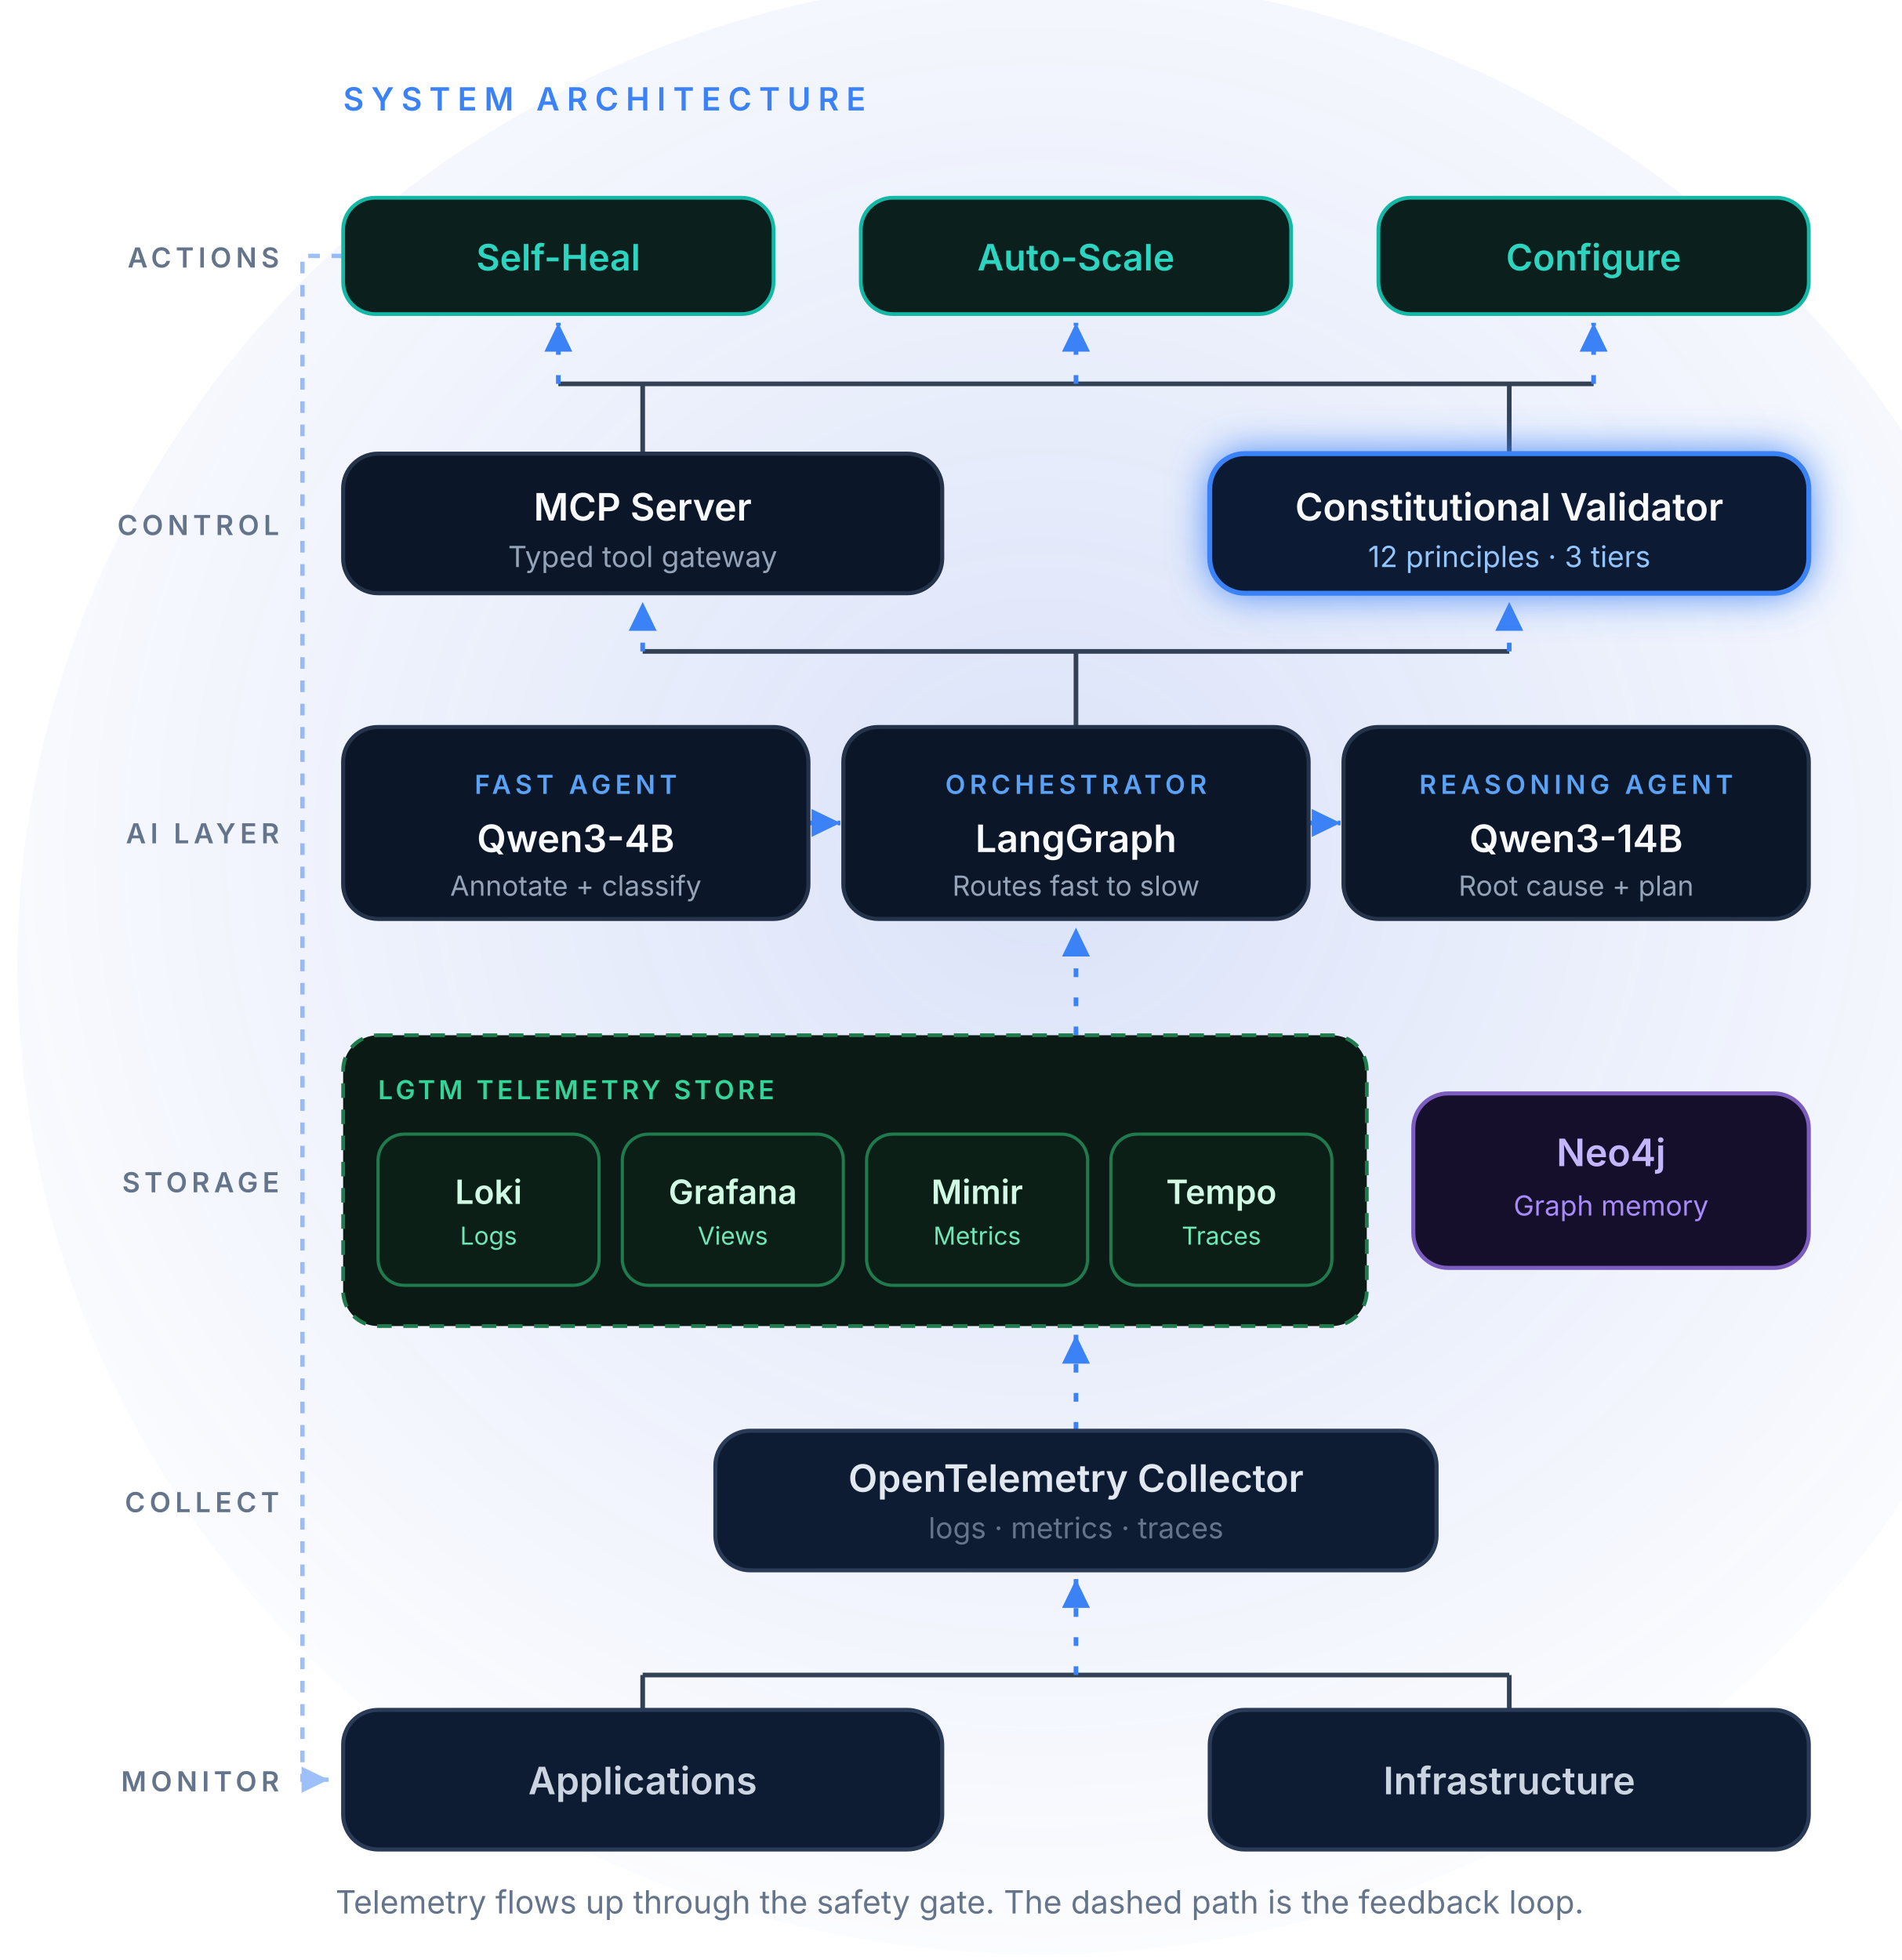
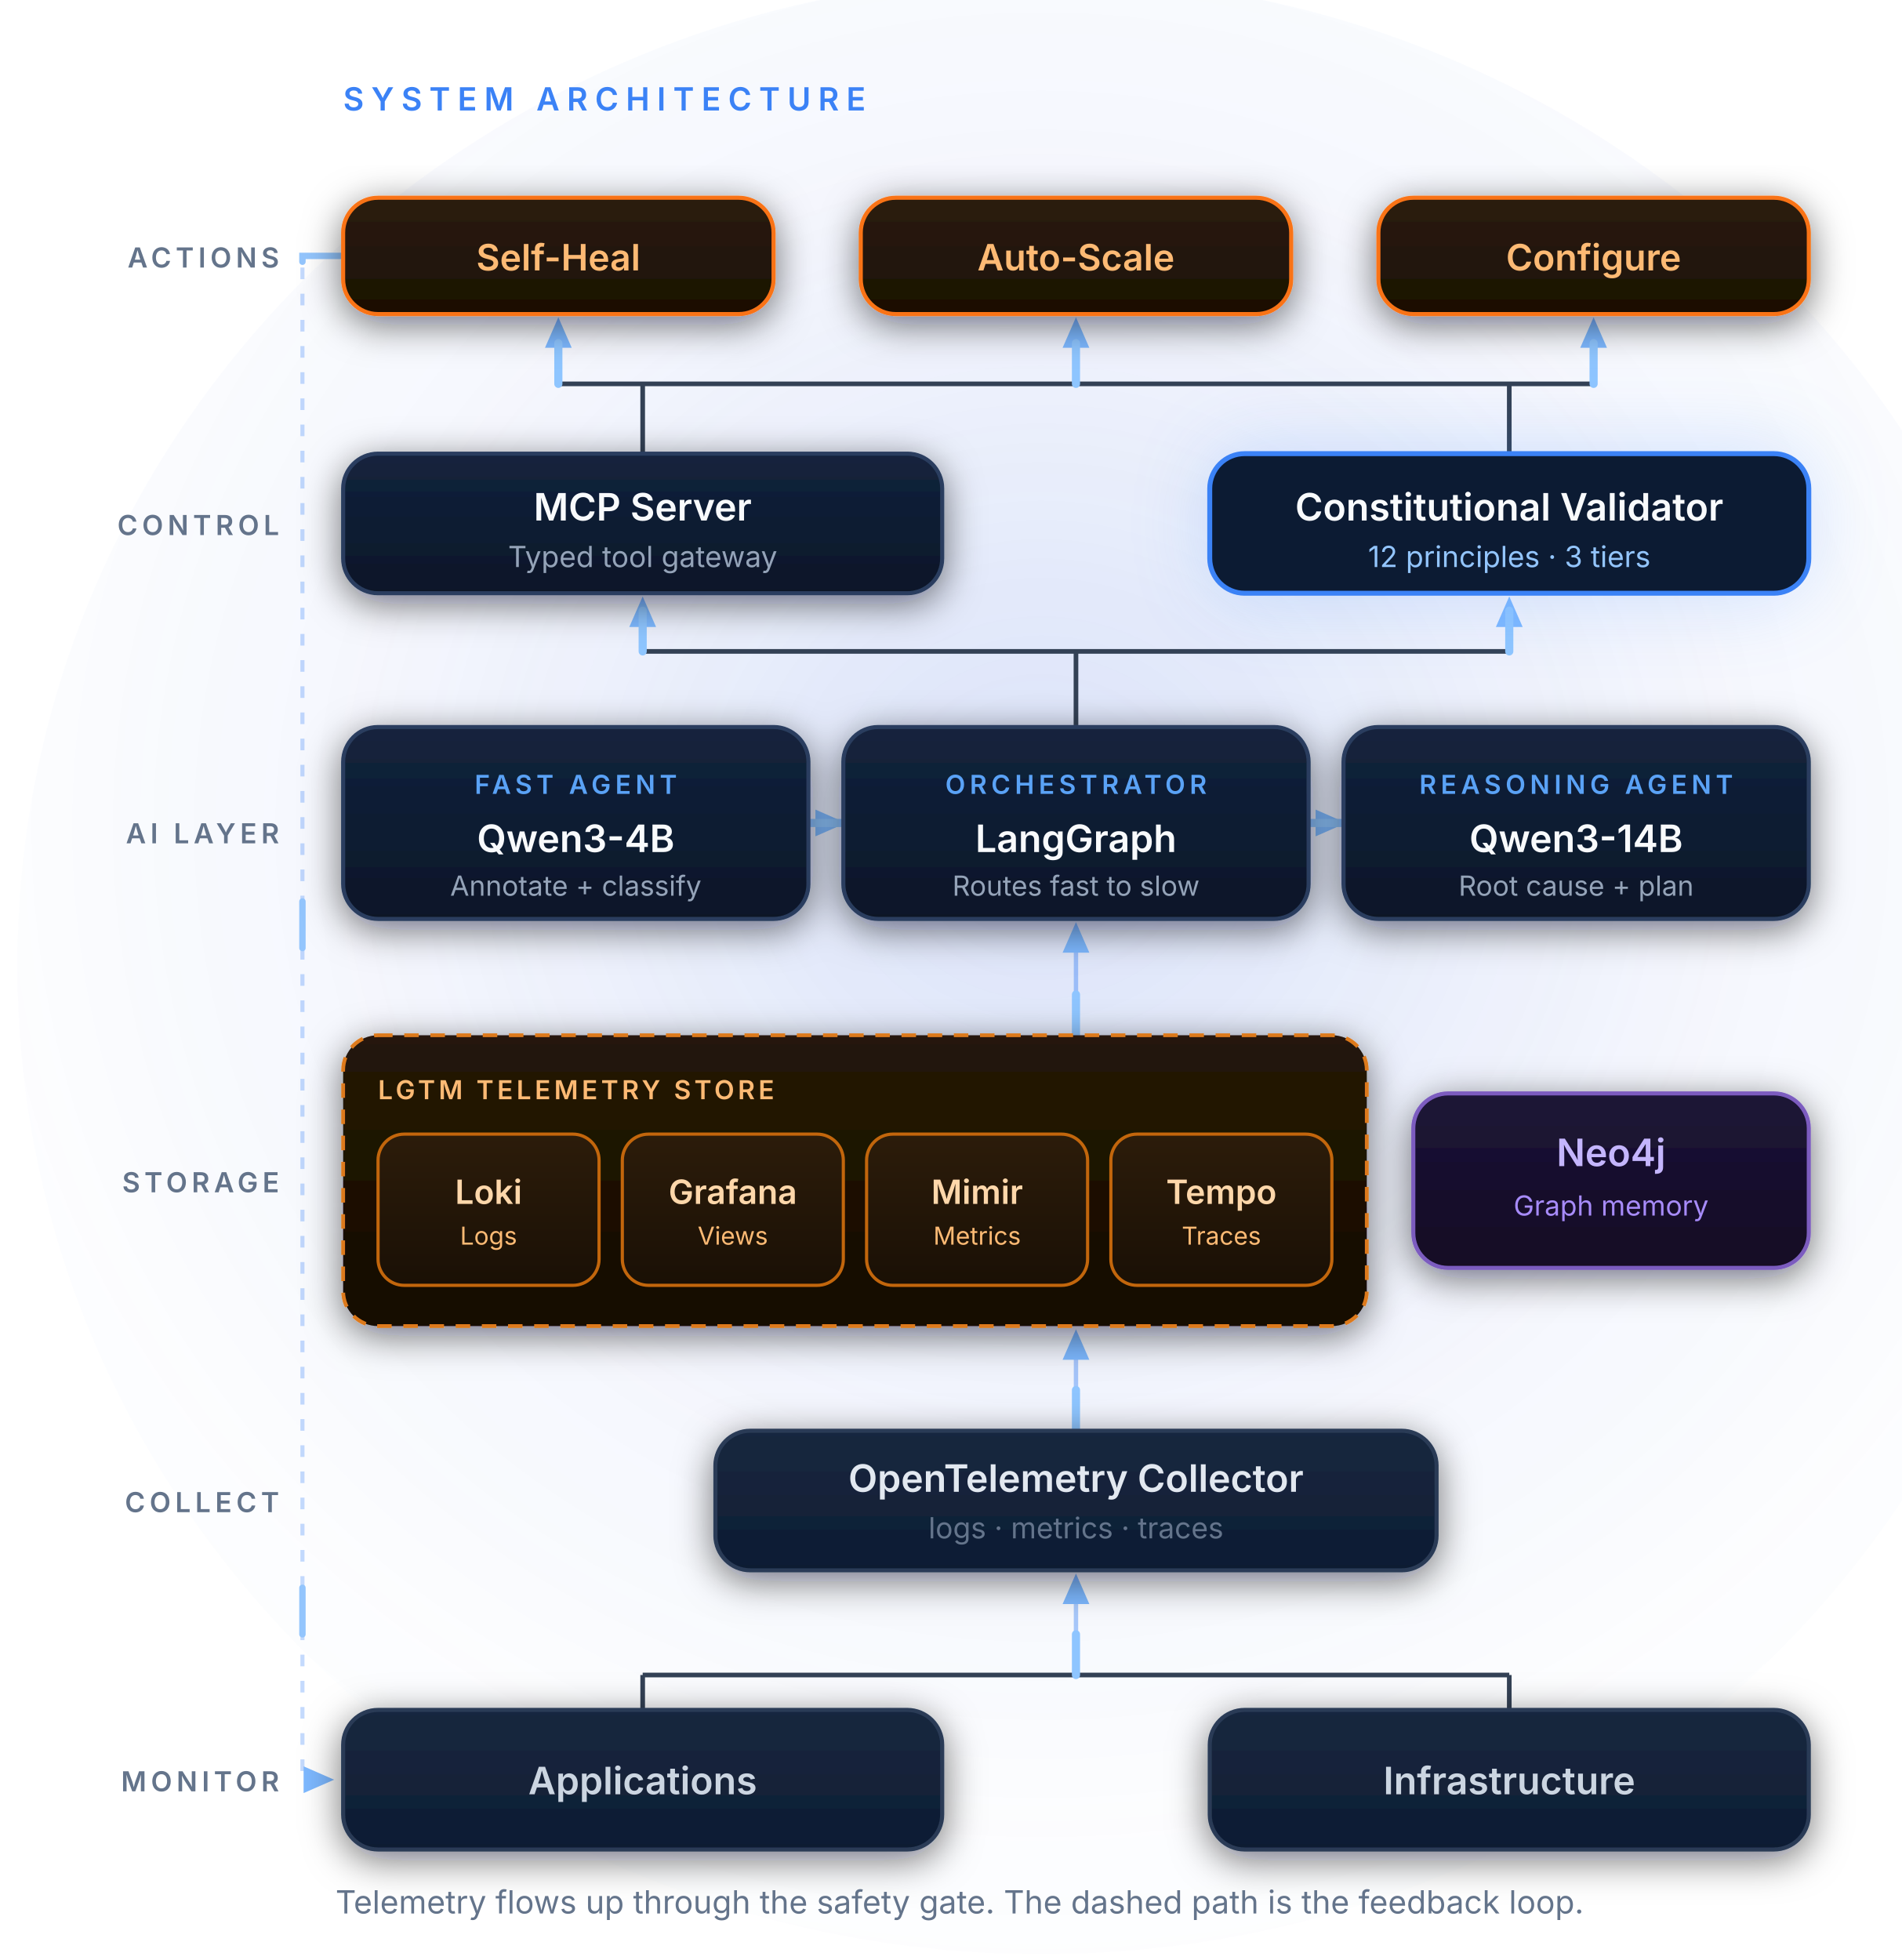
<svg xmlns="http://www.w3.org/2000/svg" viewBox="0 0 654 674" width="654" height="674" role="img" aria-labelledby="hero-title hero-desc" font-family="Inter, ui-sans-serif, system-ui, -apple-system, Segoe UI, Roboto, sans-serif">
  <defs>
-     <marker id="ah" markerWidth="9" markerHeight="9" refX="6.2" refY="3" orient="auto">
-       <path d="M0,0 L6.2,3 L0,6 Z" fill="#3b82f6" />
+     <marker id="ah" markerUnits="userSpaceOnUse" markerWidth="15" markerHeight="15" refX="8.6" refY="5" orient="auto">
+       <path d="M0,0.4 L10.5,5 L0,9.6 Z" fill="#7db8ff" />
    </marker>
-     <filter id="soft" x="-60%" y="-60%" width="220%" height="220%">
-       <feGaussianBlur stdDeviation="7" />
+     <filter id="soft" x="-95%" y="-95%" width="290%" height="290%">
+       <feGaussianBlur stdDeviation="13" />
    </filter>
-     <radialGradient id="halo" cx="50%" cy="44%" r="62%">
-       <stop offset="0%" stop-color="#1d4ed8" stop-opacity="0.16" />
+     <filter id="lift" x="-25%" y="-35%" width="150%" height="185%">
+       <feDropShadow dx="0" dy="3" stdDeviation="6.5" flood-color="#01040d" flood-opacity="0.55" />
+     </filter>
+     <radialGradient id="halo" cx="50%" cy="43%" r="60%">
+       <stop offset="0%" stop-color="#1d4ed8" stop-opacity="0.19" />
+       <stop offset="58%" stop-color="#1d4ed8" stop-opacity="0.05" />
      <stop offset="100%" stop-color="#1d4ed8" stop-opacity="0" />
    </radialGradient>
+     <linearGradient id="gNavy" x1="0" y1="0" x2="0" y2="1">
+       <stop offset="0%" stop-color="#13233d" />
+       <stop offset="100%" stop-color="#0b1628" />
+     </linearGradient>
+     <linearGradient id="gSlate" x1="0" y1="0" x2="0" y2="1">
+       <stop offset="0%" stop-color="#17283f" />
+       <stop offset="100%" stop-color="#0e1c33" />
+     </linearGradient>
+     <linearGradient id="gAmber" x1="0" y1="0" x2="0" y2="1">
+       <stop offset="0%" stop-color="#2c1c0a" />
+       <stop offset="100%" stop-color="#1a1005" />
+     </linearGradient>
+     <linearGradient id="gAmberDeep" x1="0" y1="0" x2="0" y2="1">
+       <stop offset="0%" stop-color="#251707" />
+       <stop offset="100%" stop-color="#140c03" />
+     </linearGradient>
+     <linearGradient id="gViolet" x1="0" y1="0" x2="0" y2="1">
+       <stop offset="0%" stop-color="#1d1437" />
+       <stop offset="100%" stop-color="#120c24" />
+     </linearGradient>
    <style>
-       .flow { stroke-dasharray: 3 7; animation: flow 1.9s linear infinite; }
-       @keyframes flow { to { stroke-dashoffset: -10; } }
-       .fb { animation: fb 2.8s linear infinite; }
-       @keyframes fb { to { stroke-dashoffset: -16; } }
-       .glow { animation: glow 3.6s ease-in-out infinite; }
-       @keyframes glow { 0%,100% { opacity: 0.24; } 50% { opacity: 0.07; } }
-       @media (prefers-reduced-motion: reduce) { .flow,.fb,.glow { animation: none; } }
+       .wire  { fill: none; stroke: #3b82f6; stroke-width: 1.5; stroke-opacity: .42; }
+       .pulse { fill: none; stroke: #8ec5ff; stroke-width: 2.8; stroke-linecap: round;
+                stroke-dasharray: 14 65; animation: pulse 2s cubic-bezier(.5,0,.5,1) infinite; }
+       @keyframes pulse { from { stroke-dashoffset: 79; } to { stroke-dashoffset: 0; } }
+       .fbwire  { fill: none; stroke: #3b82f6; stroke-width: 1.4; stroke-opacity: .3; stroke-dasharray: 4 5; }
+       .fbpulse { fill: none; stroke: #93c5fd; stroke-width: 2.2; stroke-linecap: round;
+                  stroke-dasharray: 16 220; animation: fb 4s linear infinite; }
+       @keyframes fb { from { stroke-dashoffset: 0; } to { stroke-dashoffset: -560; } }
+       .glow  { animation: glow 4.4s ease-in-out infinite; }
+       @keyframes glow { 0%,100% { opacity: .32; } 50% { opacity: .11; } }
+       .halo  { animation: halo 7.5s ease-in-out infinite; }
+       @keyframes halo { 0%,100% { opacity: .95; } 50% { opacity: .62; } }
+       @media (prefers-reduced-motion: reduce) {
+         .pulse,.fbpulse,.glow,.halo { animation: none; }
+         .pulse,.fbpulse { stroke-opacity: .5; }
+       }
    </style>
  </defs>
-   <ellipse cx="358" cy="332" rx="352" ry="340" fill="url(#halo)" />
+   <ellipse class="halo" cx="358" cy="332" rx="352" ry="340" fill="url(#halo)" opacity="0.85" />
  <text x="118" y="38" fill="#3b82f6" font-size="11" font-weight="600" letter-spacing="2.5">SYSTEM ARCHITECTURE</text>
  <g fill="#64748b" font-size="9.5" font-weight="600" letter-spacing="1.5" text-anchor="end">
    <text x="96" y="92">ACTIONS</text>
    <text x="96" y="184">CONTROL</text>
    <text x="96" y="290">AI LAYER</text>
    <text x="96" y="410">STORAGE</text>
    <text x="96" y="520">COLLECT</text>
    <text x="96" y="616">MONITOR</text>
  </g>
-   <g fill="none" stroke="#3b82f6" stroke-width="1.6">
-     <path d="M221,588 L221,576 M519,588 L519,576 M221,576 L519,576" stroke="#334155" />
-     <line class="flow" x1="370" y1="576" x2="370" y2="543" marker-end="url(#ah)" />
-     <line class="flow" x1="370" y1="492" x2="370" y2="459" marker-end="url(#ah)" />
-     <line class="flow" x1="370" y1="356" x2="370" y2="319" marker-end="url(#ah)" />
-     <path d="M370,250 L370,224 M221,224 L519,224" stroke="#334155" />
-     <line class="flow" x1="221" y1="224" x2="221" y2="207" marker-end="url(#ah)" />
-     <line class="flow" x1="519" y1="224" x2="519" y2="207" marker-end="url(#ah)" />
-     <path d="M221,156 L221,132 M519,156 L519,132 M192,132 L548,132" stroke="#334155" />
-     <line class="flow" x1="192" y1="132" x2="192" y2="111" marker-end="url(#ah)" />
-     <line class="flow" x1="370" y1="132" x2="370" y2="111" marker-end="url(#ah)" />
-     <line class="flow" x1="548" y1="132" x2="548" y2="111" marker-end="url(#ah)" />
-     <line class="flow" x1="278" y1="283" x2="289" y2="283" marker-end="url(#ah)" />
-     <line class="flow" x1="450" y1="283" x2="461" y2="283" marker-end="url(#ah)" />
+   <g fill="none" stroke="#334155" stroke-width="1.6">
+     <path d="M221,588 L221,576 M519,588 L519,576 M221,576 L519,576" />
+     <path d="M370,250 L370,224 M221,224 L519,224" />
+     <path d="M221,156 L221,132 M519,156 L519,132 M192,132 L548,132" />
  </g>
-   <path class="fb" d="M118,88 L104,88 L104,612 L113,612" fill="none" stroke="#3b82f6" stroke-width="1.5" stroke-dasharray="4 4" opacity="0.5" marker-end="url(#ah)" />
-   <g>
-     <rect x="118" y="68" width="148" height="40" rx="11" fill="#0b1f1c" stroke="#14b8a6" stroke-width="1.3" />
-     <text x="192" y="93" text-anchor="middle" fill="#2dd4bf" font-size="12.5" font-weight="600">Self-Heal</text>
-     <rect x="296" y="68" width="148" height="40" rx="11" fill="#0b1f1c" stroke="#14b8a6" stroke-width="1.3" />
-     <text x="370" y="93" text-anchor="middle" fill="#2dd4bf" font-size="12.5" font-weight="600">Auto-Scale</text>
-     <rect x="474" y="68" width="148" height="40" rx="11" fill="#0b1f1c" stroke="#14b8a6" stroke-width="1.3" />
-     <text x="548" y="93" text-anchor="middle" fill="#2dd4bf" font-size="12.5" font-weight="600">Configure</text>
+   <g class="wire" marker-end="url(#ah)">
+     <line x1="370" y1="576" x2="370" y2="543" />
+     <line x1="370" y1="492" x2="370" y2="459" />
+     <line x1="370" y1="356" x2="370" y2="319" />
+     <line x1="221" y1="224" x2="221" y2="207" />
+     <line x1="519" y1="224" x2="519" y2="207" />
+     <line x1="192" y1="132" x2="192" y2="111" />
+     <line x1="370" y1="132" x2="370" y2="111" />
+     <line x1="548" y1="132" x2="548" y2="111" />
+     <line x1="278" y1="283" x2="289" y2="283" />
+     <line x1="450" y1="283" x2="461" y2="283" />
+   </g>
+   <g class="pulse">
+     <line x1="370" y1="576" x2="370" y2="543" style="animation-delay:0s" />
+     <line x1="370" y1="492" x2="370" y2="459" style="animation-delay:-.30s" />
+     <line x1="370" y1="356" x2="370" y2="319" style="animation-delay:-.60s" />
+     <line x1="221" y1="224" x2="221" y2="207" style="animation-delay:-.92s" />
+     <line x1="519" y1="224" x2="519" y2="207" style="animation-delay:-1.02s" />
+     <line x1="192" y1="132" x2="192" y2="111" style="animation-delay:-1.28s" />
+     <line x1="370" y1="132" x2="370" y2="111" style="animation-delay:-1.38s" />
+     <line x1="548" y1="132" x2="548" y2="111" style="animation-delay:-1.48s" />
+     <line x1="278" y1="283" x2="289" y2="283" style="animation-delay:-.66s" />
+     <line x1="450" y1="283" x2="461" y2="283" style="animation-delay:-.54s" />
+   </g>
+   <path class="fbwire" d="M118,88 L104,88 L104,612 L113,612" marker-end="url(#ah)" />
+   <path class="fbpulse" d="M118,88 L104,88 L104,612 L113,612" />
+   <g filter="url(#lift)">
+     <rect x="118" y="68" width="148" height="40" rx="12" fill="url(#gAmber)" stroke="#f97316" stroke-width="1.4" />
+     <rect x="296" y="68" width="148" height="40" rx="12" fill="url(#gAmber)" stroke="#f97316" stroke-width="1.4" />
+     <rect x="474" y="68" width="148" height="40" rx="12" fill="url(#gAmber)" stroke="#f97316" stroke-width="1.4" />
+   </g>
+   <g text-anchor="middle" fill="#fdba74" font-size="12.5" font-weight="600">
+     <text x="192" y="93">Self-Heal</text>
+     <text x="370" y="93">Auto-Scale</text>
+     <text x="548" y="93">Configure</text>
+   </g>
+   <g filter="url(#lift)">
+     <rect x="118" y="156" width="206" height="48" rx="12" fill="url(#gNavy)" stroke="#2b3e5e" stroke-width="1.4" />
+   </g>
+   <text x="221" y="179" text-anchor="middle" fill="#f8fafc" font-size="13" font-weight="600">MCP Server</text>
+   <text x="221" y="195" text-anchor="middle" fill="#94a3b8" font-size="10">Typed tool gateway</text>
+   <rect class="glow" x="416" y="154" width="206" height="52" rx="16" fill="#3b82f6" filter="url(#soft)" opacity="0.2" />
+   <rect x="416" y="156" width="206" height="48" rx="12" fill="#0c1b33" stroke="#3b82f6" stroke-width="1.7" />
+   <text x="519" y="179" text-anchor="middle" fill="#f8fafc" font-size="13" font-weight="600">Constitutional Validator</text>
+   <text x="519" y="195" text-anchor="middle" fill="#93c5fd" font-size="10">12 principles · 3 tiers</text>
+   <g filter="url(#lift)">
+     <rect x="118" y="250" width="160" height="66" rx="12" fill="url(#gNavy)" stroke="#2b3e5e" stroke-width="1.4" />
+     <rect x="290" y="250" width="160" height="66" rx="12" fill="url(#gNavy)" stroke="#2b3e5e" stroke-width="1.4" />
+     <rect x="462" y="250" width="160" height="66" rx="12" fill="url(#gNavy)" stroke="#2b3e5e" stroke-width="1.4" />
  </g>
  <g>
-     <rect x="118" y="156" width="206" height="48" rx="12" fill="#0b1628" stroke="#24324a" stroke-width="1.4" />
-     <text x="221" y="179" text-anchor="middle" fill="#f8fafc" font-size="13" font-weight="600">MCP Server</text>
-     <text x="221" y="195" text-anchor="middle" fill="#94a3b8" font-size="10">Typed tool gateway</text>
-     <rect class="glow" x="416" y="156" width="206" height="48" rx="12" fill="#3b82f6" filter="url(#soft)" />
-     <rect x="416" y="156" width="206" height="48" rx="12" fill="#0c1b33" stroke="#3b82f6" stroke-width="1.7" />
-     <text x="519" y="179" text-anchor="middle" fill="#f8fafc" font-size="13" font-weight="600">Constitutional Validator</text>
-     <text x="519" y="195" text-anchor="middle" fill="#93c5fd" font-size="10">12 principles · 3 tiers</text>
-   </g>
-   <g>
-     <rect x="118" y="250" width="160" height="66" rx="12" fill="#0b1628" stroke="#24324a" stroke-width="1.4" />
    <text x="198" y="273" text-anchor="middle" fill="#5aa2f6" font-size="9" font-weight="600" letter-spacing="1.5">FAST AGENT</text>
    <text x="198" y="293" text-anchor="middle" fill="#f8fafc" font-size="13" font-weight="600">Qwen3-4B</text>
    <text x="198" y="308" text-anchor="middle" fill="#94a3b8" font-size="9.5">Annotate + classify</text>
-     <rect x="290" y="250" width="160" height="66" rx="12" fill="#0b1628" stroke="#24324a" stroke-width="1.4" />
    <text x="370" y="273" text-anchor="middle" fill="#5aa2f6" font-size="9" font-weight="600" letter-spacing="1.5">ORCHESTRATOR</text>
    <text x="370" y="293" text-anchor="middle" fill="#f8fafc" font-size="13" font-weight="600">LangGraph</text>
    <text x="370" y="308" text-anchor="middle" fill="#94a3b8" font-size="9.5">Routes fast to slow</text>
-     <rect x="462" y="250" width="160" height="66" rx="12" fill="#0b1628" stroke="#24324a" stroke-width="1.4" />
    <text x="542" y="273" text-anchor="middle" fill="#5aa2f6" font-size="9" font-weight="600" letter-spacing="1.5">REASONING AGENT</text>
    <text x="542" y="293" text-anchor="middle" fill="#f8fafc" font-size="13" font-weight="600">Qwen3-14B</text>
    <text x="542" y="308" text-anchor="middle" fill="#94a3b8" font-size="9.5">Root cause + plan</text>
  </g>
+   <g filter="url(#lift)">
+     <rect x="118" y="356" width="352" height="100" rx="12" fill="url(#gAmberDeep)" stroke="#dd7a1e" stroke-width="1.3" stroke-dasharray="5 4" />
+     <rect x="486" y="376" width="136" height="60" rx="12" fill="url(#gViolet)" stroke="#7c5cbf" stroke-width="1.4" />
+   </g>
+   <text x="130" y="378" fill="#fdba74" font-size="9" font-weight="600" letter-spacing="1.2">LGTM TELEMETRY STORE</text>
  <g>
-     <rect x="118" y="356" width="352" height="100" rx="12" fill="#0b1a14" stroke="#1f7a4d" stroke-width="1.3" stroke-dasharray="5 4" />
-     <text x="130" y="378" fill="#34d399" font-size="9" font-weight="600" letter-spacing="1.2">LGTM TELEMETRY STORE</text>
-     <g font-family="Inter, sans-serif">
-       <rect x="130" y="390" width="76" height="52" rx="9" fill="#0c1f16" stroke="#1f7a4d" stroke-width="1.1" />
-       <text x="168" y="414" text-anchor="middle" fill="#d1fae5" font-size="11.5" font-weight="600">Loki</text>
-       <text x="168" y="428" text-anchor="middle" fill="#6ee7b7" font-size="8.5">Logs</text>
-       <rect x="214" y="390" width="76" height="52" rx="9" fill="#0c1f16" stroke="#1f7a4d" stroke-width="1.1" />
-       <text x="252" y="414" text-anchor="middle" fill="#d1fae5" font-size="11.5" font-weight="600">Grafana</text>
-       <text x="252" y="428" text-anchor="middle" fill="#6ee7b7" font-size="8.5">Views</text>
-       <rect x="298" y="390" width="76" height="52" rx="9" fill="#0c1f16" stroke="#1f7a4d" stroke-width="1.1" />
-       <text x="336" y="414" text-anchor="middle" fill="#d1fae5" font-size="11.5" font-weight="600">Mimir</text>
-       <text x="336" y="428" text-anchor="middle" fill="#6ee7b7" font-size="8.5">Metrics</text>
-       <rect x="382" y="390" width="76" height="52" rx="9" fill="#0c1f16" stroke="#1f7a4d" stroke-width="1.1" />
-       <text x="420" y="414" text-anchor="middle" fill="#d1fae5" font-size="11.5" font-weight="600">Tempo</text>
-       <text x="420" y="428" text-anchor="middle" fill="#6ee7b7" font-size="8.5">Traces</text>
-     </g>
-     <rect x="486" y="376" width="136" height="60" rx="12" fill="#150f2b" stroke="#7c5cbf" stroke-width="1.4" />
-     <text x="554" y="401" text-anchor="middle" fill="#c4b5fd" font-size="13" font-weight="600">Neo4j</text>
-     <text x="554" y="418" text-anchor="middle" fill="#a78bfa" font-size="9.5">Graph memory</text>
+     <rect x="130" y="390" width="76" height="52" rx="9" fill="url(#gAmber)" stroke="#c2660c" stroke-width="1.1" />
+     <text x="168" y="414" text-anchor="middle" fill="#fed7aa" font-size="11.5" font-weight="600">Loki</text>
+     <text x="168" y="428" text-anchor="middle" fill="#fdba74" font-size="8.5">Logs</text>
+     <rect x="214" y="390" width="76" height="52" rx="9" fill="url(#gAmber)" stroke="#c2660c" stroke-width="1.1" />
+     <text x="252" y="414" text-anchor="middle" fill="#fed7aa" font-size="11.5" font-weight="600">Grafana</text>
+     <text x="252" y="428" text-anchor="middle" fill="#fdba74" font-size="8.5">Views</text>
+     <rect x="298" y="390" width="76" height="52" rx="9" fill="url(#gAmber)" stroke="#c2660c" stroke-width="1.1" />
+     <text x="336" y="414" text-anchor="middle" fill="#fed7aa" font-size="11.5" font-weight="600">Mimir</text>
+     <text x="336" y="428" text-anchor="middle" fill="#fdba74" font-size="8.5">Metrics</text>
+     <rect x="382" y="390" width="76" height="52" rx="9" fill="url(#gAmber)" stroke="#c2660c" stroke-width="1.1" />
+     <text x="420" y="414" text-anchor="middle" fill="#fed7aa" font-size="11.5" font-weight="600">Tempo</text>
+     <text x="420" y="428" text-anchor="middle" fill="#fdba74" font-size="8.5">Traces</text>
  </g>
-   <rect x="246" y="492" width="248" height="48" rx="12" fill="#0e1c33" stroke="#2a3b57" stroke-width="1.4" />
+   <text x="554" y="401" text-anchor="middle" fill="#c4b5fd" font-size="13" font-weight="600">Neo4j</text>
+   <text x="554" y="418" text-anchor="middle" fill="#a78bfa" font-size="9.5">Graph memory</text>
+   <g filter="url(#lift)">
+     <rect x="246" y="492" width="248" height="48" rx="12" fill="url(#gSlate)" stroke="#2a3b57" stroke-width="1.4" />
+   </g>
  <text x="370" y="513" text-anchor="middle" fill="#e2e8f0" font-size="13" font-weight="600">OpenTelemetry Collector</text>
  <text x="370" y="529" text-anchor="middle" fill="#64748b" font-size="10">logs · metrics · traces</text>
-   <rect x="118" y="588" width="206" height="48" rx="12" fill="#0e1c33" stroke="#2a3b57" stroke-width="1.4" />
+   <g filter="url(#lift)">
+     <rect x="118" y="588" width="206" height="48" rx="12" fill="url(#gSlate)" stroke="#2a3b57" stroke-width="1.4" />
+     <rect x="416" y="588" width="206" height="48" rx="12" fill="url(#gSlate)" stroke="#2a3b57" stroke-width="1.4" />
+   </g>
  <text x="221" y="617" text-anchor="middle" fill="#cbd5e1" font-size="13" font-weight="600">Applications</text>
-   <rect x="416" y="588" width="206" height="48" rx="12" fill="#0e1c33" stroke="#2a3b57" stroke-width="1.4" />
  <text x="519" y="617" text-anchor="middle" fill="#cbd5e1" font-size="13" font-weight="600">Infrastructure</text>
  <text x="330" y="658" text-anchor="middle" fill="#64748b" font-size="11">Telemetry flows up through the safety gate. The dashed path is the feedback loop.</text>
</svg>
